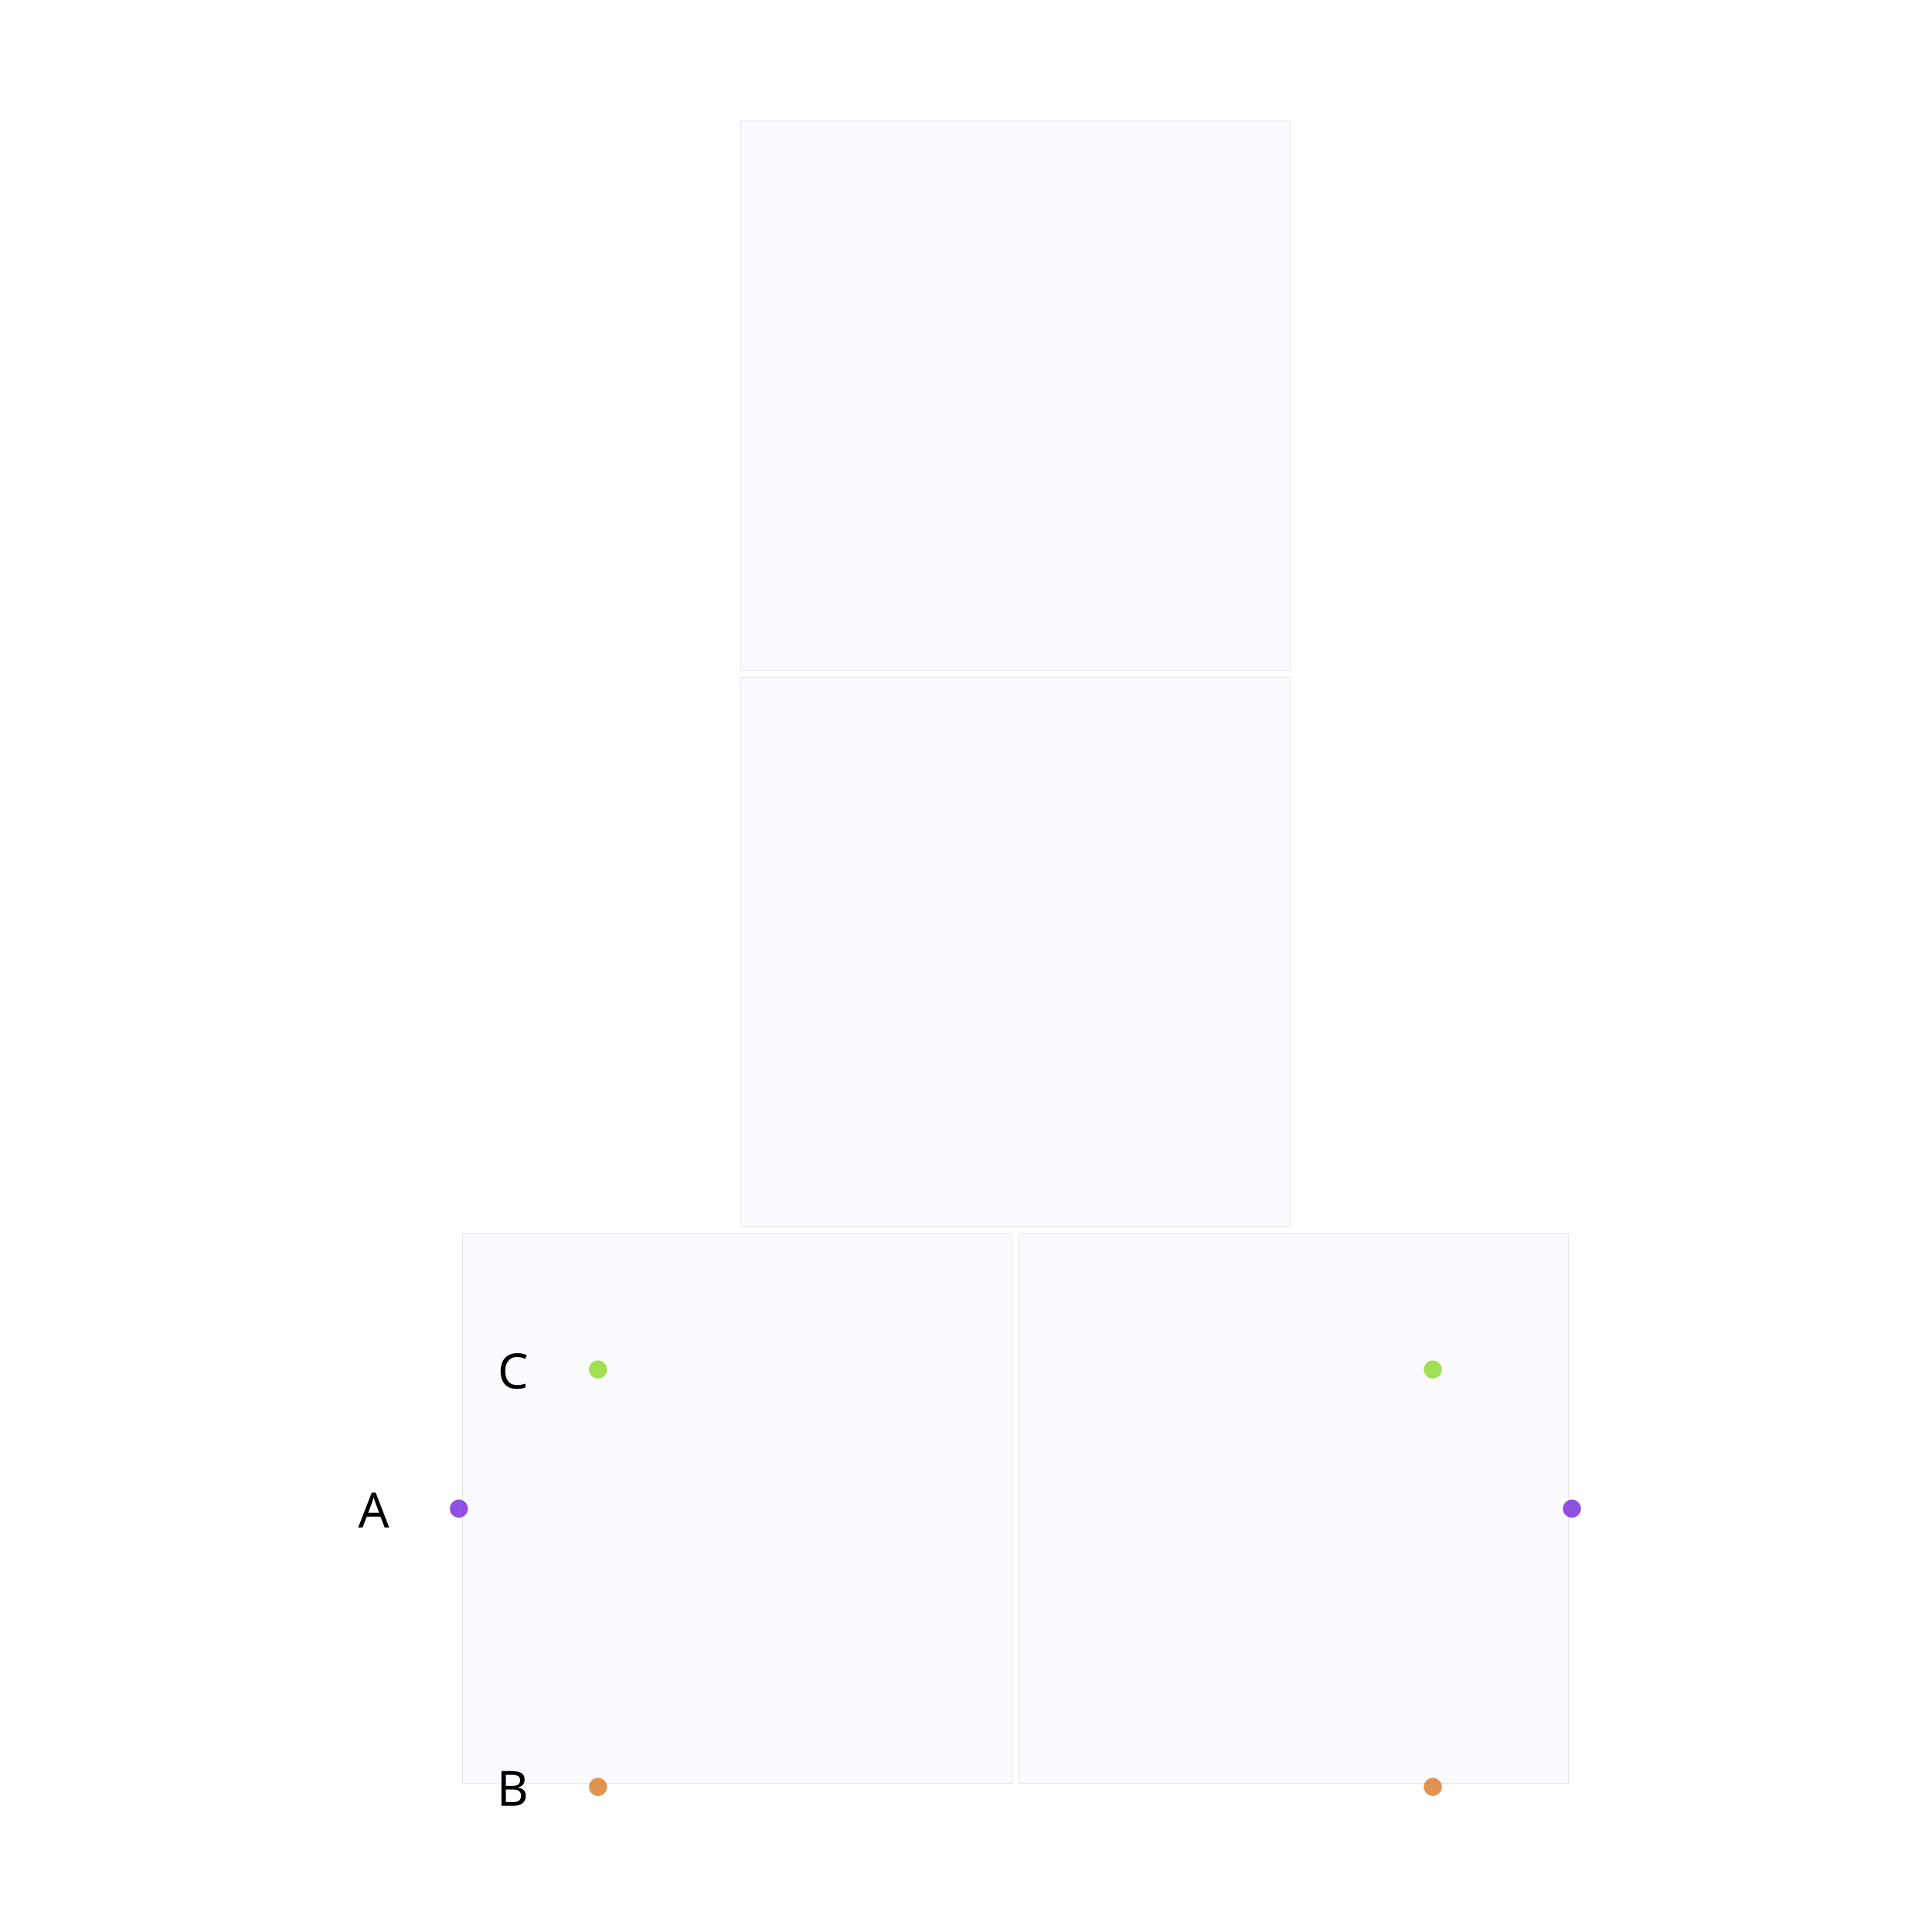
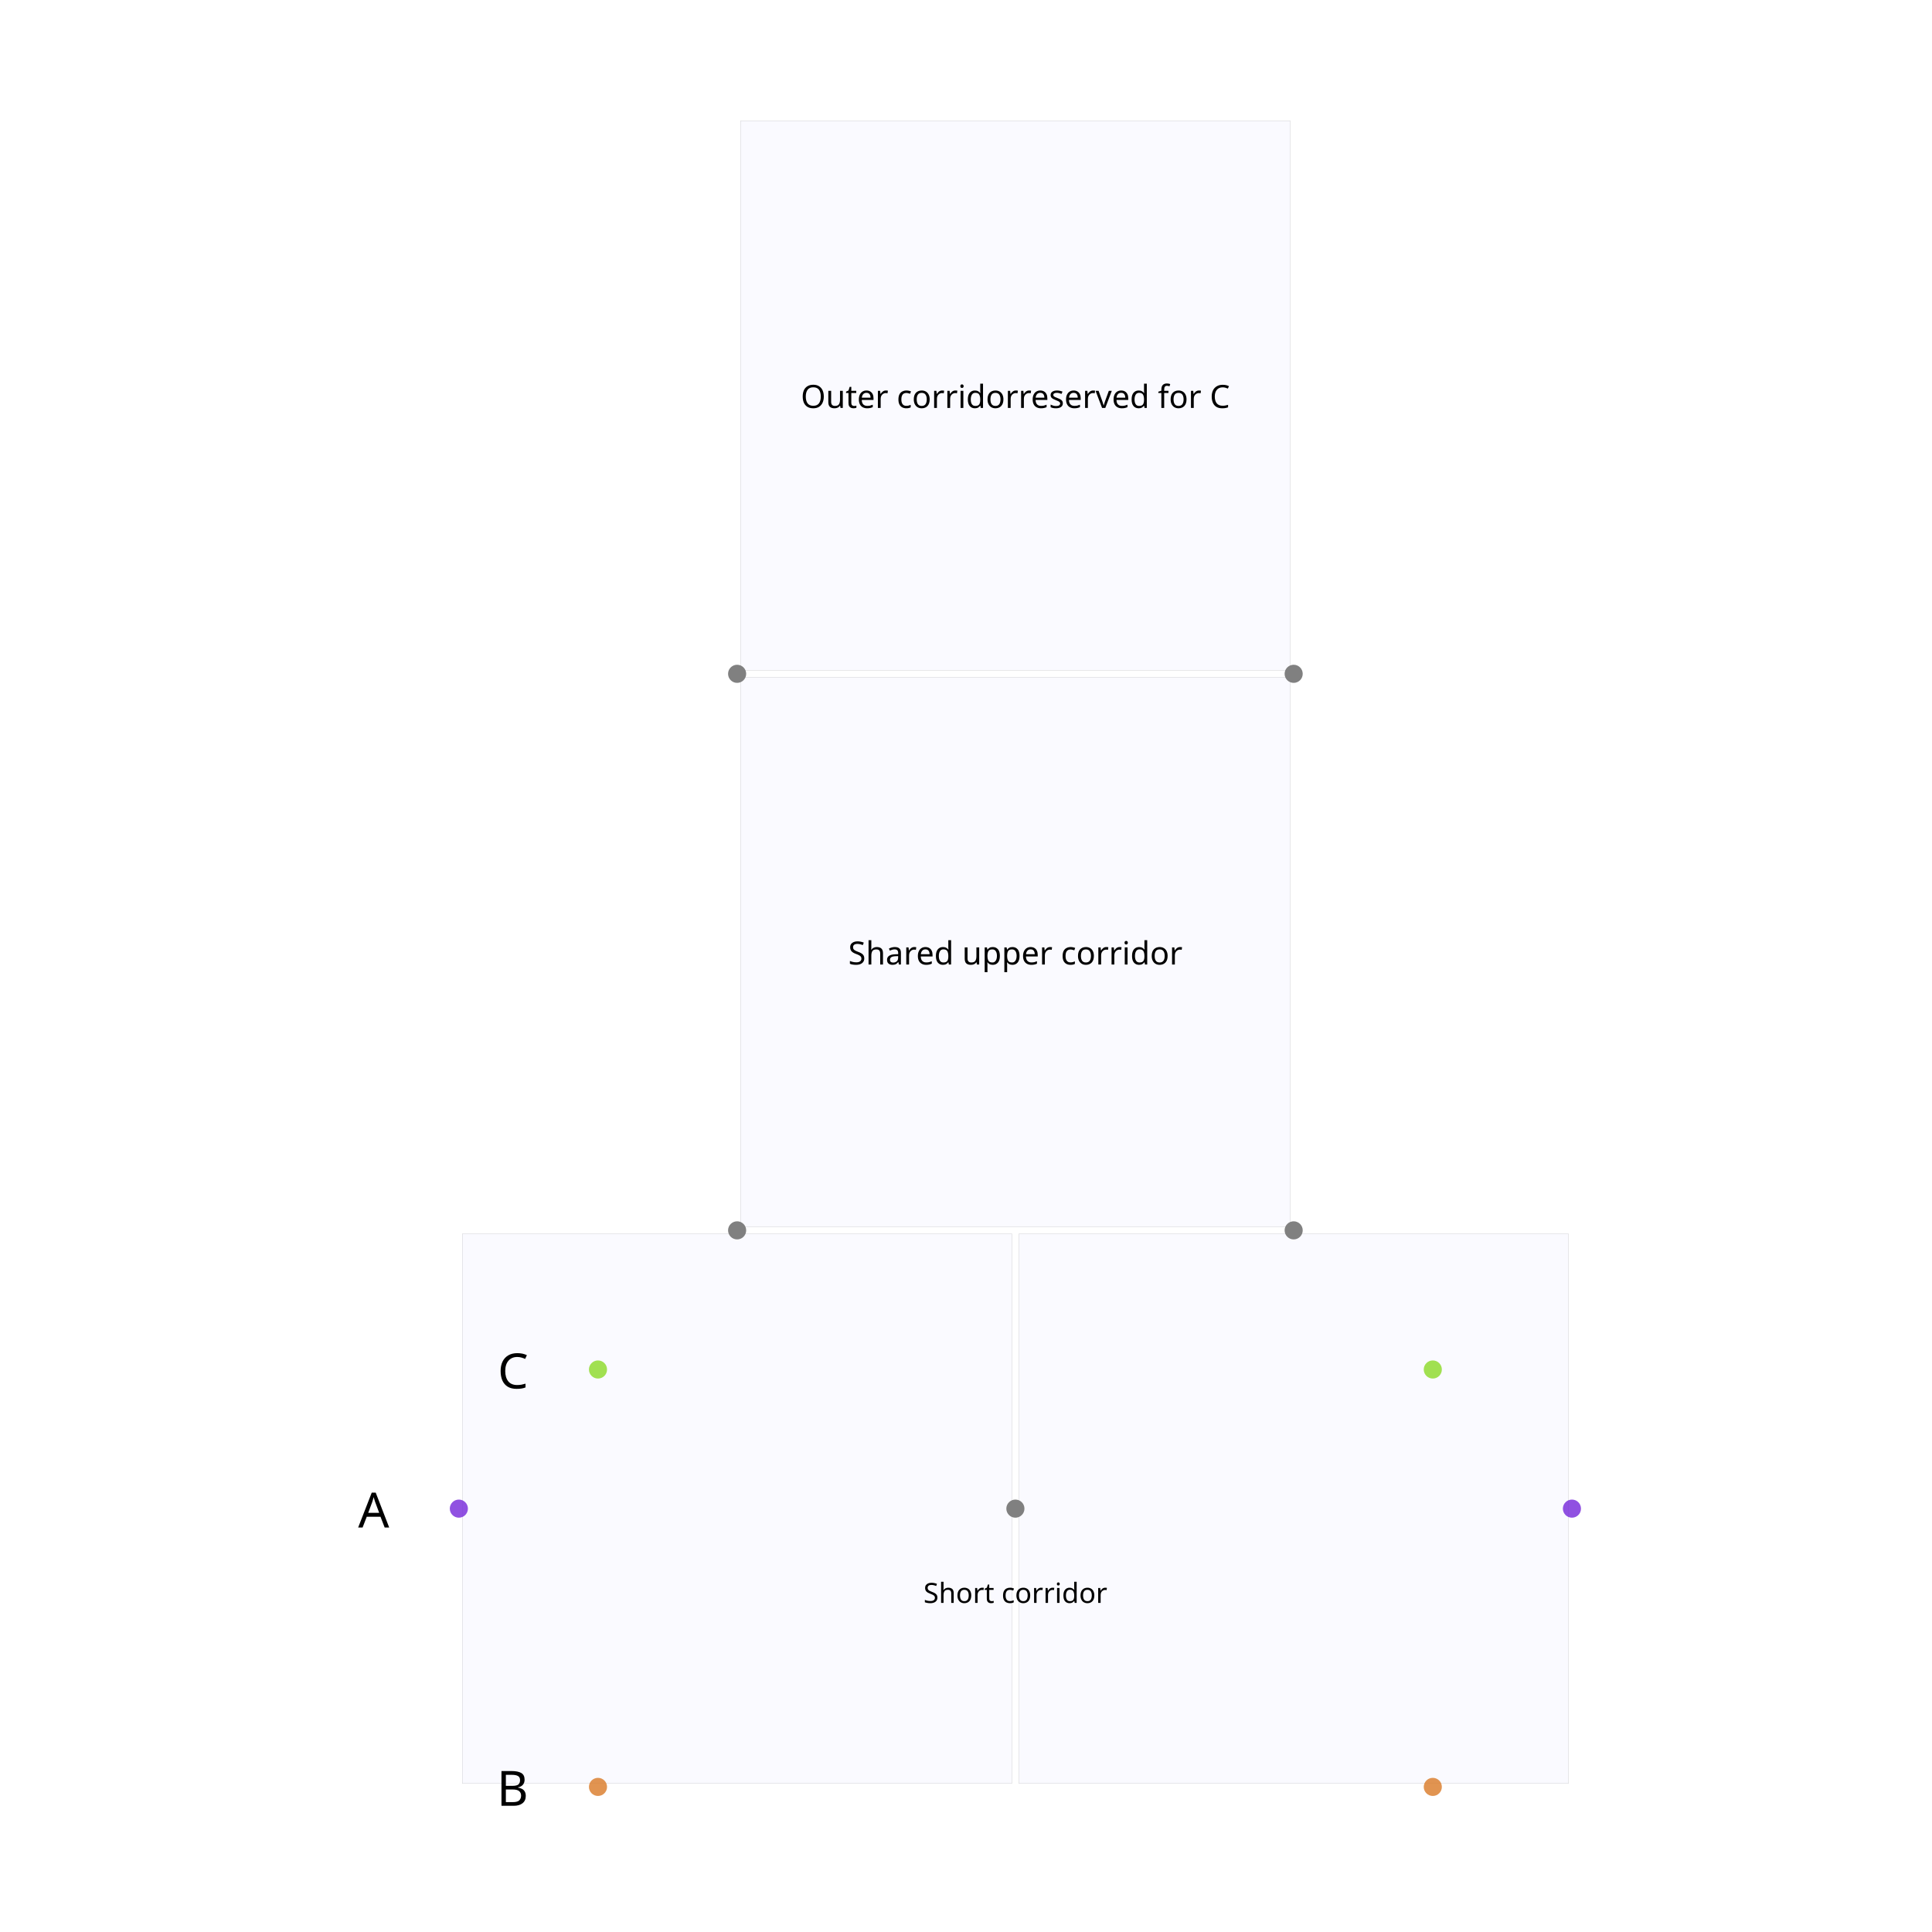
<svg xmlns="http://www.w3.org/2000/svg" width="640" height="640" viewBox="0 0 640 640">
  <rect width="100%" height="100%" fill="white" />
  <g>
    <rect data-type="rect" data-label="region: region-0 net: free cost: 0.000 congestion: 0.000 same layer X: 0 trans X: 0 entry exit X: 0" data-x="0" data-y="0" x="153.152" y="408.724" width="182.058" height="182.058" fill="rgba(200, 200, 255, 0.1)" stroke="black" stroke-width="0.022" />
  </g>
  <g>
    <rect data-type="rect" data-label="region: region-1 net: free cost: 0.000 congestion: 0.000 same layer X: 0 trans X: 0 entry exit X: 0" data-x="4" data-y="0" x="337.514" y="408.724" width="182.058" height="182.058" fill="rgba(200, 200, 255, 0.1)" stroke="black" stroke-width="0.022" />
  </g>
  <g>
    <rect data-type="rect" data-label="region: region-2 net: free cost: 0.000 congestion: 0.000 same layer X: 0 trans X: 0 entry exit X: 0" data-x="2" data-y="4" x="245.333" y="224.362" width="182.058" height="182.058" fill="rgba(200, 200, 255, 0.1)" stroke="black" stroke-width="0.022" />
  </g>
  <g>
    <rect data-type="rect" data-label="region: region-3 net: 2 cost: 0.000 congestion: 0.000 same layer X: 0 trans X: 0 entry exit X: 0" data-x="2" data-y="8" x="245.333" y="40" width="182.058" height="182.058" fill="rgba(200, 200, 255, 0.1)" stroke="black" stroke-width="0.022" />
  </g>
  <text data-type="text" data-label="A" data-x="-2.5" data-y="0" x="128.955" y="499.753" fill="black" font-size="16.132" font-family="sans-serif" text-anchor="end" dominant-baseline="central">A</text>
  <text data-type="text" data-label="B" data-x="-1.5" data-y="-2" x="175.045" y="591.934" fill="black" font-size="16.132" font-family="sans-serif" text-anchor="end" dominant-baseline="central">B</text>
  <text data-type="text" data-label="C" data-x="-1.5" data-y="1" x="175.045" y="453.663" fill="black" font-size="16.132" font-family="sans-serif" text-anchor="end" dominant-baseline="central">C</text>
+   <text data-type="text" data-label="Outer corridor reserved for C" data-x="2" data-y="8" x="336.362" y="131.029" fill="black" font-size="10.601" font-family="sans-serif" text-anchor="middle" dominant-baseline="central">Outer corridor
+ reserved for C</text>
+   <text data-type="text" data-label="Shared upper corridor" data-x="2" data-y="4" x="336.362" y="315.391" fill="black" font-size="10.601" font-family="sans-serif" text-anchor="middle" dominant-baseline="central">Shared upper corridor</text>
+   <text data-type="text" data-label="Short corridor" data-x="2" data-y="-0.6" x="336.362" y="527.407" fill="black" font-size="9.218" font-family="sans-serif" text-anchor="middle" dominant-baseline="central">Short corridor</text>
  <g>
    <circle data-type="point" data-label="route: route-0 net: 0 endpoint: start port: port-0 z: 0" data-x="-2" data-y="0" cx="152" cy="499.753" r="3" fill="hsla(266, 70%, 50%, 0.8)" />
  </g>
  <g>
    <circle data-type="point" data-label="route: route-0 net: 0 endpoint: end port: port-1 z: 0" data-x="6" data-y="0" cx="520.724" cy="499.753" r="3" fill="hsla(266, 70%, 50%, 0.8)" />
  </g>
  <g>
    <circle data-type="point" data-label="route: route-1 net: 1 endpoint: start port: port-2 z: 0" data-x="-1" data-y="-2" cx="198.091" cy="591.934" r="3" fill="hsla(28, 70%, 50%, 0.8)" />
  </g>
  <g>
    <circle data-type="point" data-label="route: route-1 net: 1 endpoint: end port: port-3 z: 0" data-x="5" data-y="-2" cx="474.634" cy="591.934" r="3" fill="hsla(28, 70%, 50%, 0.8)" />
  </g>
  <g>
    <circle data-type="point" data-label="route: route-2 net: 2 endpoint: start port: port-7 z: 0" data-x="-1" data-y="1" cx="198.091" cy="453.663" r="3" fill="hsla(86, 70%, 50%, 0.8)" />
  </g>
  <g>
    <circle data-type="point" data-label="route: route-2 net: 2 endpoint: end port: port-8 z: 0" data-x="5" data-y="1" cx="474.634" cy="453.663" r="3" fill="hsla(86, 70%, 50%, 0.8)" />
  </g>
+   <g>
+     <circle data-type="point" data-label="" data-x="2" data-y="0" cx="336.362" cy="499.753" r="3" fill="gray" />
+   </g>
+   <g>
+     <circle data-type="point" data-label="" data-x="0" data-y="2" cx="244.181" cy="407.572" r="3" fill="gray" />
+   </g>
+   <g>
+     <circle data-type="point" data-label="" data-x="4" data-y="2" cx="428.543" cy="407.572" r="3" fill="gray" />
+   </g>
+   <g>
+     <circle data-type="point" data-label="" data-x="0" data-y="6" cx="244.181" cy="223.21" r="3" fill="gray" />
+   </g>
+   <g>
+     <circle data-type="point" data-label="" data-x="4" data-y="6" cx="428.543" cy="223.21" r="3" fill="gray" />
+   </g>
  <g id="crosshair" style="display: none">
    <line id="crosshair-h" y1="0" y2="640" stroke="#666" stroke-width="0.5" />
    <line id="crosshair-v" x1="0" x2="640" stroke="#666" stroke-width="0.5" />
    <text id="coordinates" font-family="monospace" font-size="12" fill="#666" />
  </g>
</svg>
